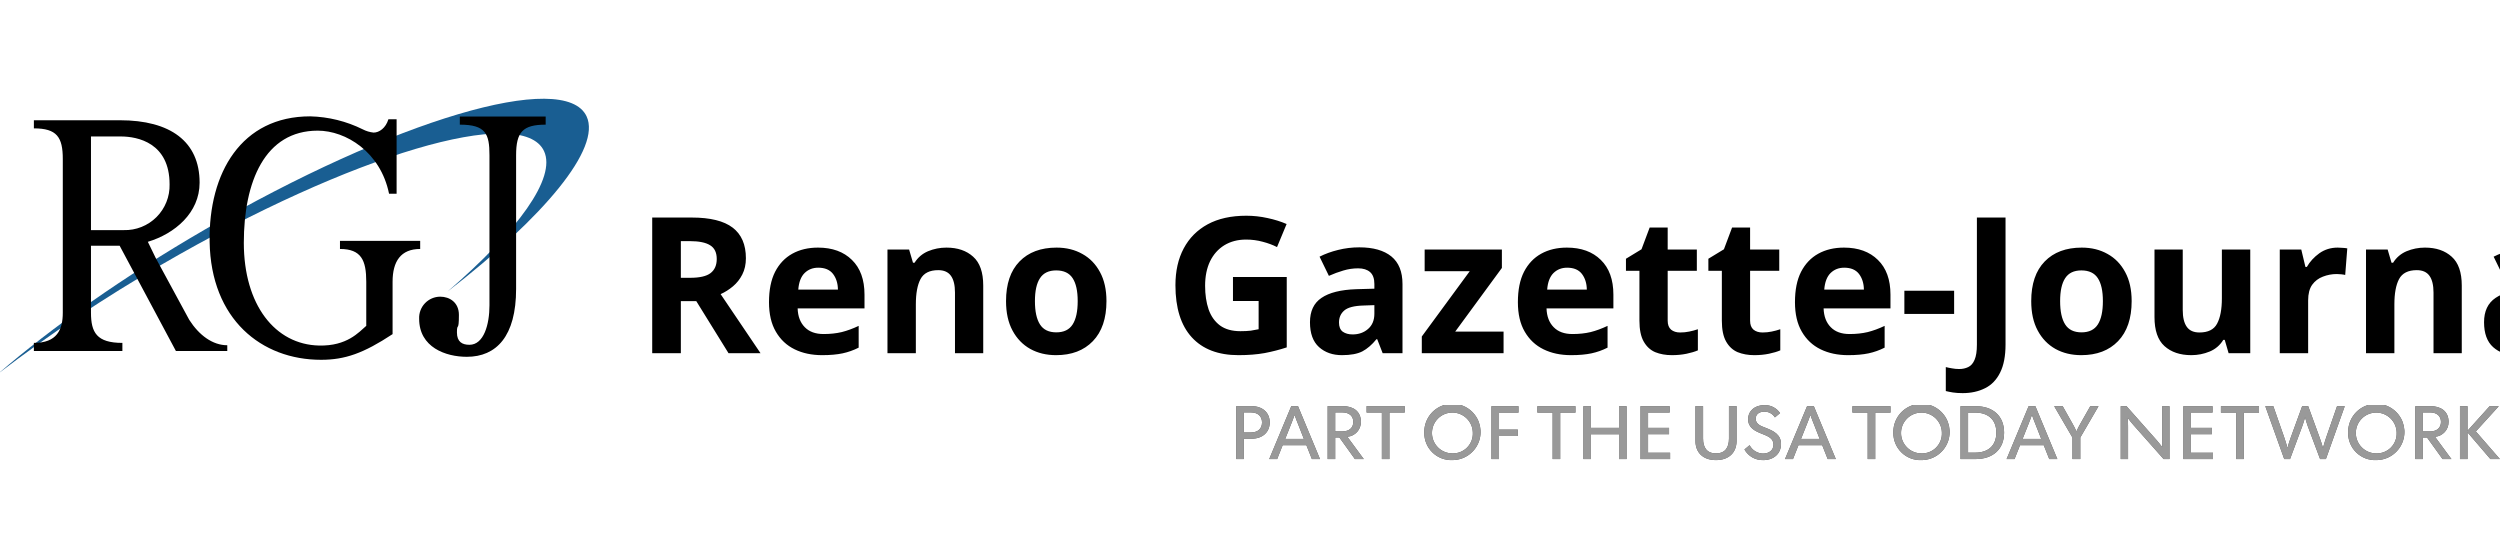
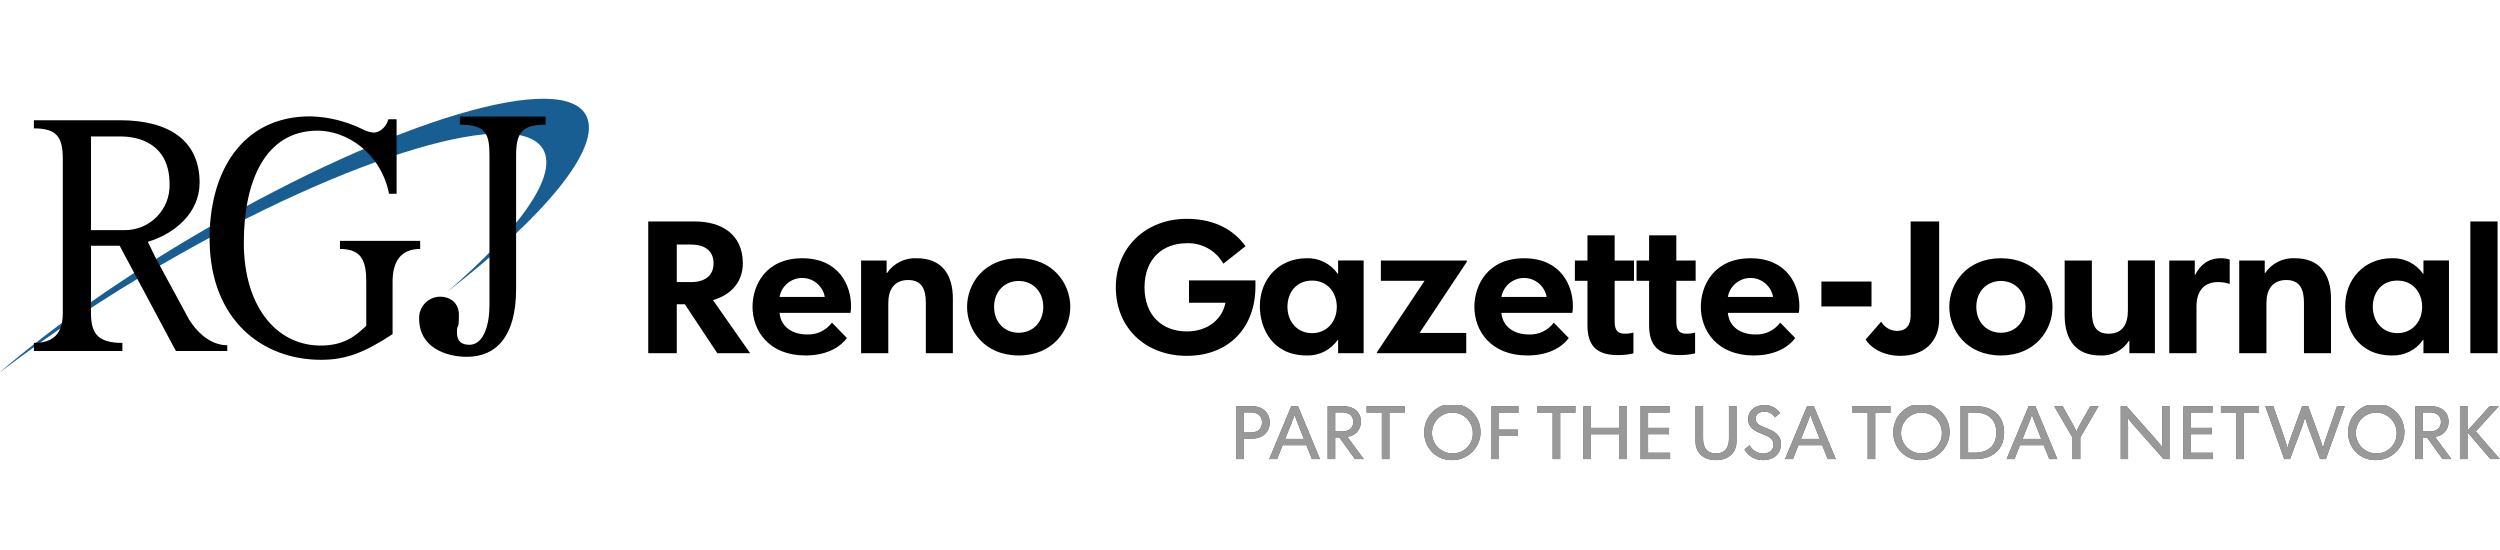
<svg xmlns="http://www.w3.org/2000/svg" id="Reno_newish" data-name="Reno newish" width="728" height="160" viewBox="0 0 728 160">
  <defs>
    <style>
-       @font-face {
-         font-family: 'Futura Today';
-         src: url('../../fonts/FuturaToday/FuturaTodayNormal.otf');
-         font-weight: normal;
-       }
- 
      .cls-1 {
        fill: #195e92;
      }

-       .cls-1, .cls-2, .cls-4 {
+       .cls-1, .cls-2, .cls-3 {
        fill-rule: evenodd;
      }

-       .cls-2, .cls-3, .cls-4 {
-         fill: #000;
-       }
- 
      .cls-3 {
-         font-size: 22.9px;
-         font-family: 'Futura Today';
-         font-weight: 600;
-       }
- 
-       .cls-4 {
        filter: url(#filter);
      }
    </style>
    <filter id="filter" x="360" y="117.969" width="367.969" height="16" filterUnits="userSpaceOnUse">
      <feFlood result="flood" flood-color="#999" />
      <feComposite result="composite" operator="in" in2="SourceGraphic" />
      <feBlend result="blend" in2="SourceGraphic" />
    </filter>
  </defs>
  <g id="icon">
-     <path id="swoosh_copy" data-name="swoosh copy" class="cls-1" d="M-0.44,108.732c15.5-13.377,36.3-28.076,60-41.834,55.052-31.966,104.862-46.746,111.256-33.011,4.321,9.281-12.289,29.208-40.5,51.018,20.515-17.7,31.745-33.089,28.1-40.913C152.018,30.257,102.207,45.037,47.157,77A440.052,440.052,0,0,0-.44,108.732Z" />
+     <path id="swoosh_copy" data-name="swoosh copy" class="cls-1 no-color-change" d="M-0.44,108.732c15.5-13.377,36.3-28.076,60-41.834,55.052-31.966,104.862-46.746,111.256-33.011,4.321,9.281-12.289,29.208-40.5,51.018,20.515-17.7,31.745-33.089,28.1-40.913C152.018,30.257,102.207,45.037,47.157,77A440.052,440.052,0,0,0-.44,108.732Z" />
    <path id="RGJ_copy" data-name="RGJ copy" class="cls-2" d="M122.358,72.5V70.132H99V72.5c6.219,0,7.655,3.313,7.655,9.56V94.887c-2.2,1.893-5.608,5.912-13.736,5.736C80.1,100.345,71,88.778,71,70.7c0-17.794,6.124-32.654,21.528-32.654,8.133,0,18.275,6.152,20.763,18.362h2.2V34.733H113.1c-0.766,2.555-2.679,3.88-4.305,3.88a8.8,8.8,0,0,1-3.158-.946,36.421,36.421,0,0,0-15.308-3.786c-20,0-29.624,16.378-29.286,36.535C61.421,93,76.156,104.774,93.485,104.774c6.984,0,12.364-1.894,20.835-7.477V82.058C114.32,76.1,116.713,72.5,122.358,72.5ZM158.9,36.3V33.929h-25V36.3c7.558,0,8.632,2.671,8.632,8.9v43.75c0,5.49-1.626,11.453-5.836,11.453-2.105,0-3.636-.852-3.636-3.6,0-3.029.573,0.094,0.573-5.112,0-3.6-2.678-5.3-5.452-5.3a6.164,6.164,0,0,0-6.125,6.436c0,8.329,7.751,11.074,13.875,11.074,8.61,0,14.359-5.962,14.359-19.782V45.193C150.293,38.464,152.194,36.3,158.9,36.3ZM66.183,102.219H51.228L34.837,71.552H26.492v19.5c0,5.774,1.683,8.8,9.146,8.8v2.367H9.865V99.852c6.7,0,8.42-3.786,8.42-8.8V46.281c0-6.342-1.722-8.9-8.42-8.9V35.017H34.918c14.639,0,23.207,6.152,23.207,18.173,0,8.8-7.228,14.86-15.074,17.226l2.274,4.677,9.782,18.042c2.888,4.515,6.82,7.4,11.076,7.4v1.68Zm-16.8-48.556A13,13,0,0,1,36.028,67.009H26.492V39.738h8.675C40.143,39.738,49.381,41.643,49.381,53.663Z" />
  </g>
-   <text id="Reno_Gazette-Journal" data-name="Reno Gazette-Journal" class="cls-3" transform="translate(184.943 102.856) scale(2.415)">Reno Gazette-Journal</text>
-   <path id="USAT_Network" data-name="USAT Network" class="cls-4" d="M359.989,118.273h4.489c3.156,0,5.267,1.865,5.267,4.741s-2.155,4.735-5.267,4.735h-2.29v5.925h-2.2v-15.4Zm4.267,7.659c2.112,0,3.244-1.163,3.244-2.918,0-1.736-1.132-2.919-3.244-2.919h-2.068v5.837h2.068Zm11.768-7.659h1.955l6.4,15.4h-2.358l-1.6-4.035h-6.912l-1.6,4.035H369.6S375.244,120.162,376.024,118.273Zm3.665,9.544-1.488-3.794c-0.222-.572-1.179-2.942-1.2-3.139h-0.043c-0.022.2-.955,2.5-1.2,3.139l-1.51,3.794h5.443Zm6.924-9.544h4.51c2.91,0,5.178,1.5,5.178,4.563a4.293,4.293,0,0,1-3.955,4.346l4.778,6.492h-2.579l-4.51-6.276h-1.223v6.276h-2.2v-15.4Zm4.267,7.351c2.043,0,3.2-1.077,3.2-2.764s-1.157-2.765-3.2-2.765h-2.068v5.529h2.068Zm11.522-5.486h-4.445v-1.865h11.089v1.865H404.6v13.536h-2.2V120.138Zm12.347,5.838a8.2,8.2,0,1,1,8.2,8A7.862,7.862,0,0,1,414.749,125.976Zm14.133,0a5.946,5.946,0,1,0-5.955,6.053A5.772,5.772,0,0,0,428.882,125.976Zm5.433-7.7h7.867v1.865h-5.668V125.1H442v1.865h-5.49v6.713h-2.2v-15.4Zm17.815,1.865h-4.444v-1.865h11.088v1.865H454.33v13.536h-2.2V120.138Zm8.953-1.865h2.2v6.318h8.178v-6.318h2.2v15.4h-2.2v-7.218h-8.178v7.218h-2.2v-15.4Zm16.631,0h8.49v1.846h-6.29v4.472h6.11v1.846h-6.11v5.395h6.422v1.842h-8.622v-15.4Zm16,10.092V118.273h2.221v9.433c0,2.679,1.157,4.323,3.756,4.323,2.622,0,3.78-1.644,3.78-4.323v-9.433h2.221v10.092c0,3.38-2.2,5.616-6,5.616C495.865,133.981,493.71,131.745,493.71,128.365Zm14.274,2.524,1.491-1.25a4.52,4.52,0,0,0,3.911,2.433c1.709,0,3.044-.918,3.044-2.611,0-1.817-1.534-2.433-3.446-3.178-1.956-.769-3.933-1.736-3.933-4.193,0-2.432,1.912-4.12,4.712-4.12a5.248,5.248,0,0,1,4.579,2.322l-1.491,1.25a3.552,3.552,0,0,0-3.088-1.668c-1.512,0-2.511.769-2.511,2.063,0,1.6,1.554,2.13,2.911,2.654,2.2,0.856,4.466,1.889,4.466,4.716,0,2.679-2,4.674-5.2,4.674A6.064,6.064,0,0,1,507.984,130.889Zm18.241-12.616h1.956l6.4,15.4h-2.357l-1.6-4.035h-6.912l-1.6,4.035H519.8S525.446,120.162,526.225,118.273Zm3.665,9.544-1.487-3.794c-0.222-.572-1.179-2.942-1.2-3.139h-0.044c-0.022.2-.955,2.5-1.2,3.139l-1.51,3.794h5.443Zm13.978-7.679h-4.445v-1.865h11.088v1.865h-4.444v13.536h-2.2V120.138Zm7.469,5.838a8.2,8.2,0,1,1,8.2,8A7.861,7.861,0,0,1,551.337,125.976Zm14.132,0a5.945,5.945,0,1,0-5.954,6.053A5.772,5.772,0,0,0,565.469,125.976Zm5.434-7.7h4.423c4.977,0,8.265,2.808,8.265,7.7,0,4.87-3.312,7.7-8.265,7.7H570.9v-15.4Zm2.2,13.534h2.046c3.643,0,6.176-1.9,6.176-5.831s-2.533-5.838-6.176-5.838H573.1v11.669Zm17.637-13.534H592.7l6.4,15.4h-2.357l-1.6-4.035h-6.912l-1.6,4.035h-2.311S589.96,120.162,590.739,118.273Zm3.666,9.544-1.489-3.794c-0.221-.572-1.178-2.942-1.2-3.139h-0.044c-0.022.2-.955,2.5-1.2,3.139l-1.51,3.794h5.444Zm9.084-.419-5.312-9.125h2.467l2.889,5.135a22.887,22.887,0,0,1,1.11,2.192h0.022a23.153,23.153,0,0,1,1.113-2.192l2.91-5.135h2.4l-5.309,9.125v6.276h-2.289V127.4Zm14.062-9.125h1.687l8.846,9.982c0.266,0.288,1.422,1.711,1.534,1.932l0.044-.023c-0.044-.217-0.044-2-0.044-2.39v-9.5h2.134v15.4h-1.713l-8.845-9.983c-0.265-.283-1.422-1.711-1.532-1.928l-0.021.02c0.021,0.221.043,2,.043,2.394v9.5h-2.133v-15.4Zm18.253,0h8.487v1.846H638v4.472h6.113v1.846H638v5.395h6.422v1.842H635.8v-15.4Zm15.37,1.865h-4.445v-1.865h11.089v1.865h-4.445v13.536h-2.2V120.138Zm8.477-1.865h2.334l3.2,9.15c0.112,0.351.867,2.63,0.889,2.981h0.046a30.445,30.445,0,0,1,.933-2.981l3.334-9.15h1.756l3.332,9.15c0.133,0.351.91,2.63,0.935,2.981h0.044c0.044-.351.8-2.63,0.91-2.981l3.179-9.15h2.243l-5.49,15.4h-1.688l-3.6-9.607a25.578,25.578,0,0,1-.758-2.5h-0.044a25.693,25.693,0,0,1-.776,2.5l-3.578,9.607h-1.69Zm24.119,7.7a8.2,8.2,0,1,1,8.2,8A7.861,7.861,0,0,1,683.77,125.976Zm14.132,0a5.945,5.945,0,1,0-5.955,6.053A5.772,5.772,0,0,0,697.9,125.976Zm5.433-7.7h4.511c2.913,0,5.177,1.5,5.177,4.563a4.293,4.293,0,0,1-3.955,4.346l4.779,6.492h-2.579l-4.511-6.276h-1.222v6.276h-2.2v-15.4Zm4.267,7.351c2.044,0,3.2-1.077,3.2-2.764s-1.156-2.765-3.2-2.765h-2.067v5.529H707.6Zm8.736-7.351h2.2v7.154l6.444-7.154h2.666l-6.687,7.351,7,8.05h-2.754l-6.668-7.785v7.785h-2.2v-15.4Z" />
+   <path id="Reno_Gazette-Journal" data-name="Reno Gazette-Journal" class="cls-2" d="M188.768,102.856h8.307V88.593h2.35l9.454,14.263h9.564L207.622,87.391c5.52-1.585,8.69-5.52,8.69-10.711,0-8.471-6.23-12.187-13.936-12.187H188.768v38.363Zm8.307-20.712V71.215h4.1c4.317,0,6.612,2.022,6.612,5.465s-2.295,5.465-6.612,5.465h-4.1Zm37.472,21.368c5.738,0,9.837-2.076,12.078-5.082l-4.372-4.481a8.543,8.543,0,0,1-7.323,3.443c-3.935,0-7.542-2.022-7.924-6.285h20.657a10.614,10.614,0,0,0,.164-1.967c0-6.066-3.552-13.935-14.209-13.935s-14.482,7.87-14.482,14.154C219.136,96.353,223.945,103.512,234.547,103.512Zm-7.541-17.05a6.688,6.688,0,0,1,13.17,0h-13.17Zm23.744,16.394h7.925V88.21c0-3.88,1.748-6.667,5.792-6.667s5.137,2.842,5.137,6.612v14.7h7.87v-15.9c0-7.159-3.334-11.75-10.493-11.75a9.785,9.785,0,0,0-8.689,4.317h-0.109V75.86H250.75v27Zm45.889,0.656c10.055,0,15.028-7.432,15.028-14.154S306.694,75.2,296.639,75.2,281.61,82.636,281.61,89.358,286.583,103.512,296.639,103.512Zm0-6.612c-3.99,0-7.159-2.951-7.159-7.542s3.169-7.542,7.159-7.542,7.159,2.951,7.159,7.542S300.628,96.9,296.639,96.9Zm48.946,6.721c12.241,0,20-8.2,20-20.22V81.653H346.241v6.5h10.6c-0.765,4.427-4.809,8.361-11.258,8.361-7.05,0-12.3-4.591-12.3-12.843s5.246-12.843,12.3-12.843a11.728,11.728,0,0,1,10.657,5.957l6.448-5.082c-3.115-4.372-8.525-7.979-17.105-7.979-11.968,0-20.657,8.361-20.657,19.947C324.928,95.424,333.508,103.621,345.585,103.621Zm34.891-.109a10.592,10.592,0,0,0,9.072-4.536h0.109v3.88h7.432v-27h-7.432v3.88h-0.109a10.592,10.592,0,0,0-9.072-4.536c-8.088,0-13.608,6.121-13.608,13.935C366.868,95.643,370.53,103.512,380.476,103.512Zm1.585-6.5c-4.372,0-7.159-3.443-7.159-7.651,0-4.1,2.514-7.651,7.159-7.651s7.213,3.607,7.213,7.651C389.274,93.566,386.487,97.009,382.061,97.009Zm18.9,5.847h26.013v-5.9H413.368L427.14,76.242V75.86H402.11v5.9h12.734l-13.881,20.821v0.273Zm43.79,0.656c5.738,0,9.837-2.076,12.078-5.082l-4.372-4.481a8.543,8.543,0,0,1-7.323,3.443c-3.935,0-7.542-2.022-7.924-6.285h20.657a10.614,10.614,0,0,0,.164-1.967c0-6.066-3.552-13.935-14.209-13.935s-14.482,7.87-14.482,14.154C429.342,96.353,434.151,103.512,444.753,103.512Zm-7.541-17.05a6.688,6.688,0,0,1,13.17,0h-13.17ZM471.067,103.4a19.542,19.542,0,0,0,4.59-.492V96.845a9.466,9.466,0,0,1-2.568.328c-1.8,0-2.9-.82-2.9-3.388V81.762h5.629v-5.9h-5.629V68.537h-7.924V75.86h-3.661v5.9h3.661V94.714C462.268,100.452,464.727,103.4,471.067,103.4Zm17.954,0a19.542,19.542,0,0,0,4.59-.492V96.845a9.461,9.461,0,0,1-2.568.328c-1.8,0-2.9-.82-2.9-3.388V81.762h5.629v-5.9h-5.629V68.537h-7.924V75.86h-3.661v5.9h3.661V94.714C480.222,100.452,482.682,103.4,489.021,103.4Zm21.67,0.109c5.738,0,9.837-2.076,12.078-5.082L518.4,93.949a8.543,8.543,0,0,1-7.323,3.443c-3.935,0-7.542-2.022-7.924-6.285h20.657a10.614,10.614,0,0,0,.164-1.967c0-6.066-3.552-13.935-14.209-13.935s-14.482,7.87-14.482,14.154C495.28,96.353,500.089,103.512,510.691,103.512Zm-7.541-17.05a6.688,6.688,0,0,1,13.17,0H503.15Zm27.241,2.787h14.592V81.98H530.391v7.268Zm23.037,14.372c6.886,0,11.258-4.153,11.258-10.656V64.493h-8.307V91.817c0,2.623-1.038,4.536-3.989,4.536a5.378,5.378,0,0,1-4.591-2.678l-4.535,5.192C545.067,101.654,548.783,103.621,553.428,103.621Zm29.233-.109c10.056,0,15.029-7.432,15.029-14.154S592.717,75.2,582.661,75.2s-15.028,7.432-15.028,14.154S572.606,103.512,582.661,103.512Zm0-6.612c-3.989,0-7.159-2.951-7.159-7.542s3.17-7.542,7.159-7.542,7.159,2.951,7.159,7.542S586.651,96.9,582.661,96.9Zm28.893,6.612a9.251,9.251,0,0,0,8.416-4.317h0.109v3.661h7.432v-27h-7.869V90.451c0,3.88-1.531,6.722-5.575,6.722-3.88,0-4.918-2.514-4.918-6.667V75.86h-7.924v15.9C601.225,98.867,604.449,103.512,611.554,103.512Zm20.138-.656h7.924V89.3c0-4.645,2.24-7.159,6.339-7.159a10.392,10.392,0,0,1,3.334.546v-7.1a8.022,8.022,0,0,0-2.624-.382c-3.661,0-5.956,1.967-7.432,4.809h-0.109V75.86h-7.432v27Zm20.369,0h7.924V88.21c0-3.88,1.749-6.667,5.793-6.667s5.137,2.842,5.137,6.612v14.7h7.869v-15.9c0-7.159-3.333-11.75-10.492-11.75a9.787,9.787,0,0,0-8.69,4.317h-0.109V75.86h-7.432v27Zm44.467,0.656a10.592,10.592,0,0,0,9.072-4.536h0.109v3.88h7.432v-27h-7.432v3.88H705.6a10.592,10.592,0,0,0-9.072-4.536c-8.088,0-13.608,6.121-13.608,13.935C682.92,95.643,686.582,103.512,696.528,103.512Zm1.585-6.5c-4.372,0-7.159-3.443-7.159-7.651,0-4.1,2.514-7.651,7.159-7.651s7.214,3.607,7.214,7.651C705.327,93.566,702.54,97.009,698.113,97.009Zm21.252,5.847h7.924V64.493h-7.924v38.363Z" />
+   <path id="USAT_Network" data-name="USAT Network" class="cls-3" d="M359.989,118.273h4.489c3.156,0,5.267,1.865,5.267,4.741s-2.155,4.735-5.267,4.735h-2.29v5.925h-2.2v-15.4Zm4.267,7.659c2.112,0,3.244-1.163,3.244-2.918,0-1.736-1.132-2.919-3.244-2.919h-2.068v5.837h2.068Zm11.768-7.659h1.955l6.4,15.4h-2.358l-1.6-4.035h-6.912l-1.6,4.035H369.6S375.244,120.162,376.024,118.273Zm3.665,9.544-1.488-3.794c-0.222-.572-1.179-2.942-1.2-3.139h-0.043c-0.022.2-.955,2.5-1.2,3.139l-1.51,3.794h5.443Zm6.924-9.544h4.51c2.91,0,5.178,1.5,5.178,4.563a4.293,4.293,0,0,1-3.955,4.346l4.778,6.492h-2.579l-4.51-6.276h-1.223v6.276h-2.2v-15.4Zm4.267,7.351c2.043,0,3.2-1.077,3.2-2.764s-1.157-2.765-3.2-2.765h-2.068v5.529h2.068Zm11.522-5.486h-4.445v-1.865h11.089v1.865H404.6v13.536h-2.2V120.138Zm12.347,5.838a8.2,8.2,0,1,1,8.2,8A7.862,7.862,0,0,1,414.749,125.976Zm14.133,0a5.946,5.946,0,1,0-5.955,6.053A5.772,5.772,0,0,0,428.882,125.976Zm5.433-7.7h7.867v1.865h-5.668V125.1H442v1.865h-5.49v6.713h-2.2v-15.4Zm17.815,1.865h-4.444v-1.865h11.088v1.865H454.33v13.536h-2.2V120.138Zm8.953-1.865h2.2v6.318h8.178v-6.318h2.2v15.4h-2.2v-7.218h-8.178v7.218h-2.2v-15.4Zm16.631,0h8.49v1.846h-6.29v4.472h6.11v1.846h-6.11v5.395h6.422v1.842h-8.622v-15.4Zm16,10.092V118.273h2.221v9.433c0,2.679,1.157,4.323,3.756,4.323,2.622,0,3.78-1.644,3.78-4.323v-9.433h2.221v10.092c0,3.38-2.2,5.616-6,5.616C495.865,133.981,493.71,131.745,493.71,128.365Zm14.274,2.524,1.491-1.25a4.52,4.52,0,0,0,3.911,2.433c1.709,0,3.044-.918,3.044-2.611,0-1.817-1.534-2.433-3.446-3.178-1.956-.769-3.933-1.736-3.933-4.193,0-2.432,1.912-4.12,4.712-4.12a5.248,5.248,0,0,1,4.579,2.322l-1.491,1.25a3.552,3.552,0,0,0-3.088-1.668c-1.512,0-2.511.769-2.511,2.063,0,1.6,1.554,2.13,2.911,2.654,2.2,0.856,4.466,1.889,4.466,4.716,0,2.679-2,4.674-5.2,4.674A6.064,6.064,0,0,1,507.984,130.889Zm18.241-12.616h1.956l6.4,15.4h-2.357l-1.6-4.035h-6.912l-1.6,4.035H519.8S525.446,120.162,526.225,118.273Zm3.665,9.544-1.487-3.794c-0.222-.572-1.179-2.942-1.2-3.139h-0.044c-0.022.2-.955,2.5-1.2,3.139l-1.51,3.794h5.443Zm13.978-7.679h-4.445v-1.865h11.088v1.865h-4.444v13.536h-2.2V120.138Zm7.469,5.838a8.2,8.2,0,1,1,8.2,8A7.861,7.861,0,0,1,551.337,125.976Zm14.132,0a5.945,5.945,0,1,0-5.954,6.053A5.772,5.772,0,0,0,565.469,125.976Zm5.434-7.7h4.423c4.977,0,8.265,2.808,8.265,7.7,0,4.87-3.312,7.7-8.265,7.7H570.9v-15.4Zm2.2,13.534h2.046c3.643,0,6.176-1.9,6.176-5.831s-2.533-5.838-6.176-5.838H573.1v11.669Zm17.637-13.534H592.7l6.4,15.4h-2.357l-1.6-4.035h-6.912l-1.6,4.035h-2.311S589.96,120.162,590.739,118.273Zm3.666,9.544-1.489-3.794c-0.221-.572-1.178-2.942-1.2-3.139h-0.044c-0.022.2-.955,2.5-1.2,3.139l-1.51,3.794h5.444Zm9.084-.419-5.312-9.125h2.467l2.889,5.135a22.887,22.887,0,0,1,1.11,2.192h0.022a23.153,23.153,0,0,1,1.113-2.192l2.91-5.135h2.4l-5.309,9.125v6.276h-2.289V127.4Zm14.062-9.125h1.687l8.846,9.982c0.266,0.288,1.422,1.711,1.534,1.932l0.044-.023c-0.044-.217-0.044-2-0.044-2.39v-9.5h2.134v15.4h-1.713l-8.845-9.983c-0.265-.283-1.422-1.711-1.532-1.928l-0.021.02c0.021,0.221.043,2,.043,2.394v9.5h-2.133v-15.4Zm18.253,0h8.487v1.846H638v4.472h6.113v1.846H638v5.395h6.422v1.842H635.8v-15.4Zm15.37,1.865h-4.445v-1.865h11.089v1.865h-4.445v13.536h-2.2V120.138Zm8.477-1.865h2.334l3.2,9.15c0.112,0.351.867,2.63,0.889,2.981h0.046a30.445,30.445,0,0,1,.933-2.981l3.334-9.15h1.756l3.332,9.15c0.133,0.351.91,2.63,0.935,2.981h0.044c0.044-.351.8-2.63,0.91-2.981l3.179-9.15h2.243l-5.49,15.4h-1.688l-3.6-9.607a25.578,25.578,0,0,1-.758-2.5h-0.044a25.693,25.693,0,0,1-.776,2.5l-3.578,9.607h-1.69Zm24.119,7.7a8.2,8.2,0,1,1,8.2,8A7.861,7.861,0,0,1,683.77,125.976Zm14.132,0a5.945,5.945,0,1,0-5.955,6.053A5.772,5.772,0,0,0,697.9,125.976Zm5.433-7.7h4.511c2.913,0,5.177,1.5,5.177,4.563a4.293,4.293,0,0,1-3.955,4.346l4.779,6.492h-2.579l-4.511-6.276h-1.222v6.276h-2.2v-15.4Zm4.267,7.351c2.044,0,3.2-1.077,3.2-2.764s-1.156-2.765-3.2-2.765h-2.067v5.529H707.6Zm8.736-7.351h2.2v7.154l6.444-7.154h2.666l-6.687,7.351,7,8.05h-2.754l-6.668-7.785v7.785h-2.2v-15.4Z" />
</svg>
